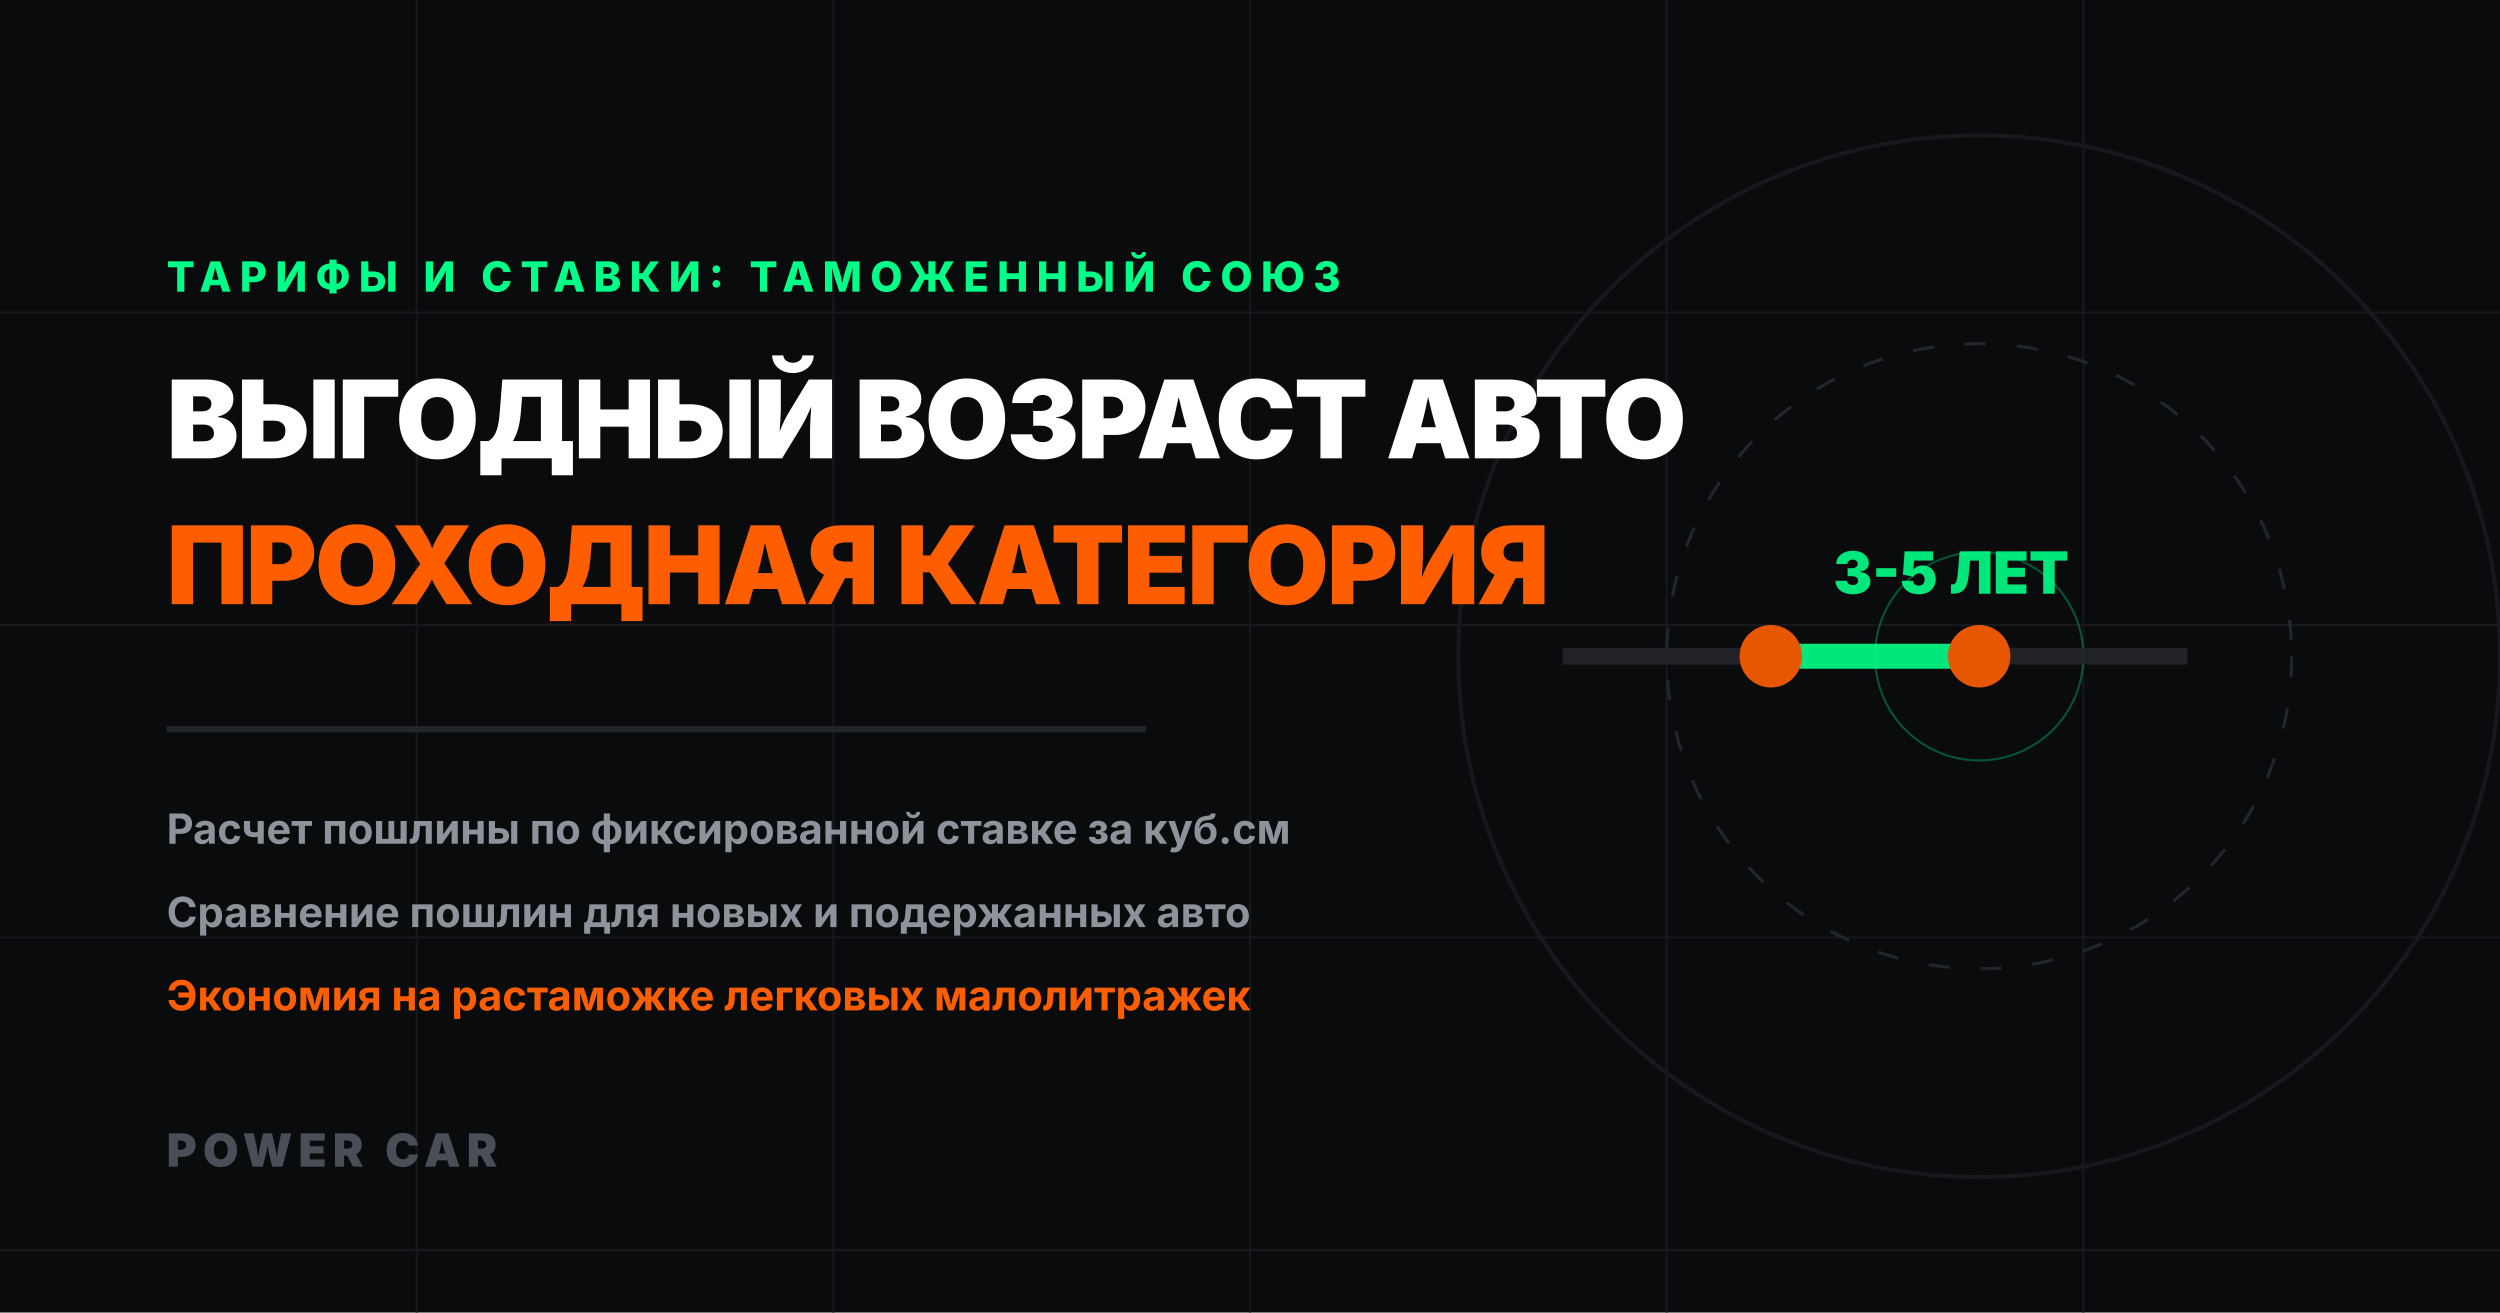
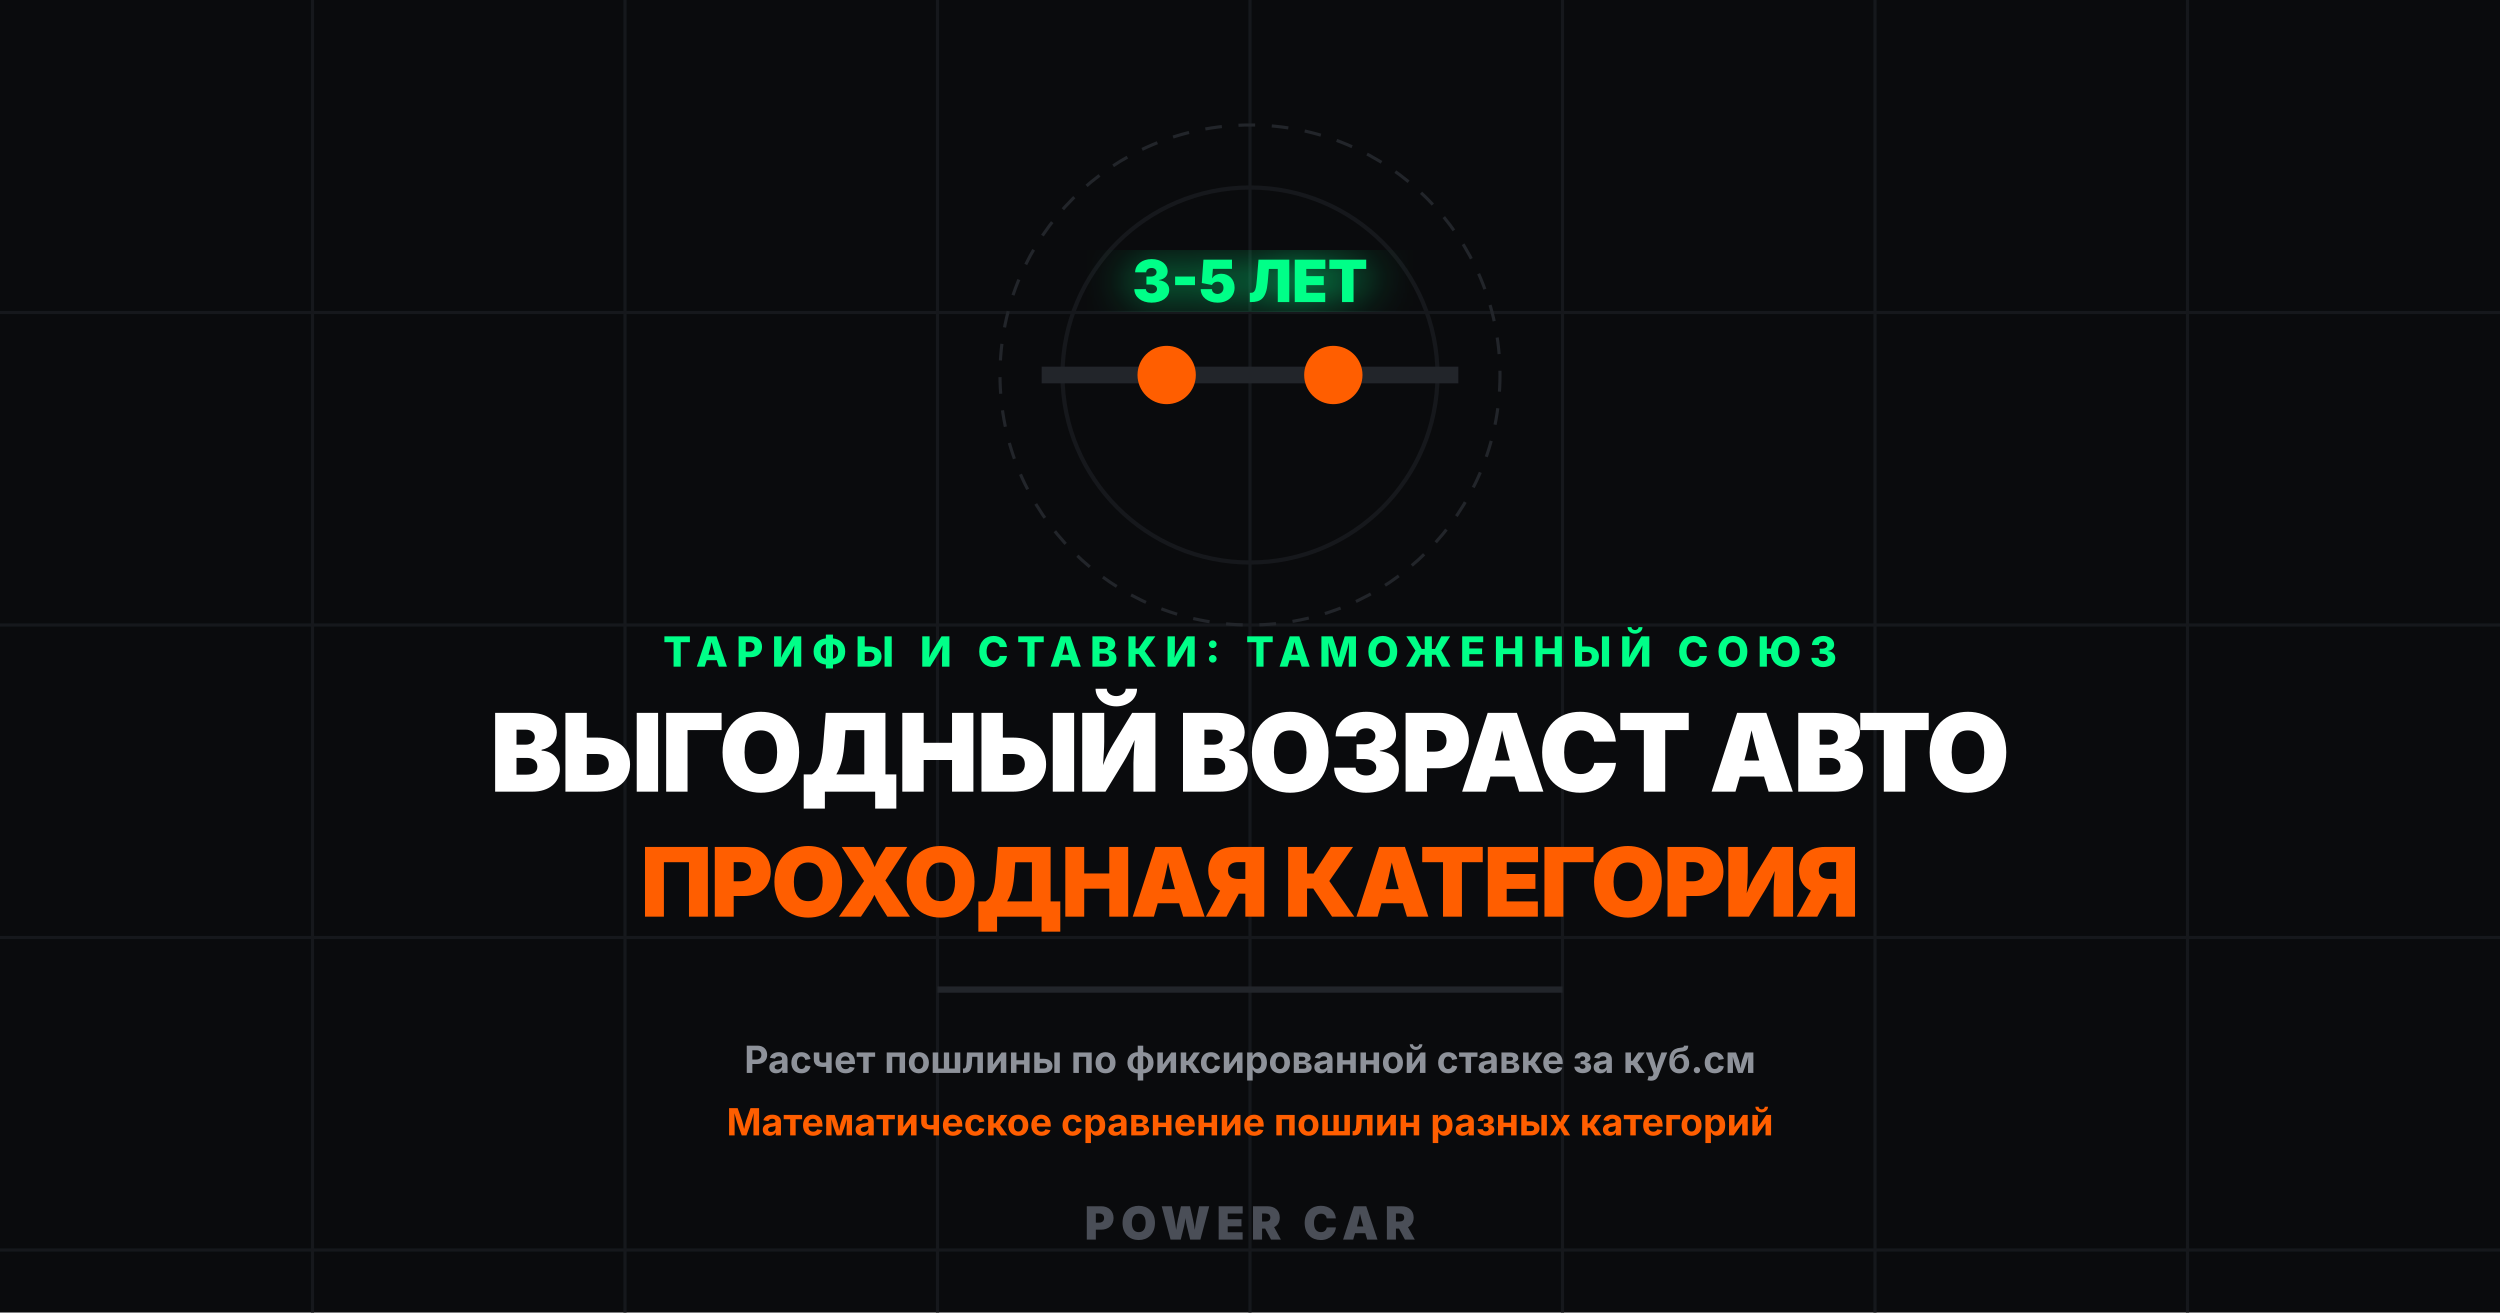
<svg xmlns="http://www.w3.org/2000/svg" viewBox="0 0 1200 630" width="100%" height="100%" style="background-color: #0A0B0D;">
  <rect width="1200" height="630" fill="#0A0B0D" />
-   <path d="M 0,150 L 1200,150 M 0,300 L 1200,300 M 0,450 L 1200,450 M 0,600 L 1200,600" stroke="#16181C" stroke-width="1" />
-   <path d="M 200,0 L 200,630 M 400,0 L 400,630 M 600,0 L 600,630 M 800,0 L 800,630 M 1000,0 L 1000,630" stroke="#16181C" stroke-width="1" />
-   <circle cx="950" cy="315" r="250" fill="none" stroke="#16181C" stroke-width="2" />
-   <circle cx="950" cy="315" r="150" fill="none" stroke="#22252A" stroke-width="1.5" stroke-dasharray="10 15" />
-   <circle cx="950" cy="315" r="50" fill="none" stroke="#00FF88" stroke-width="1" opacity="0.3" />
-   <g transform="translate(850, 215)" opacity="0.9">
-     <line x1="-100" y1="100" x2="200" y2="100" stroke="#22252A" stroke-width="8" />
-     <line x1="0" y1="100" x2="100" y2="100" stroke="#00FF88" stroke-width="12" />
-     <circle cx="0" cy="100" r="15" fill="#FF5E00" />
-     <circle cx="100" cy="100" r="15" fill="#FF5E00" />
-     <text x="30" y="70" fill="#00FF88" font-family="'Inter', sans-serif" font-size="28" font-weight="900">3-5 ЛЕТ</text>
-   </g>
-   <text x="80" y="140" fill="#00FF88" font-family="'Inter', sans-serif" font-size="20" font-weight="800" letter-spacing="4">ТАРИФЫ И СТАВКИ: ТАМОЖЕННЫЙ СОЮЗ</text>
-   <text x="80" y="220" fill="#FFFFFF" font-family="'Inter', sans-serif" font-size="52" font-weight="900" letter-spacing="-1">ВЫГОДНЫЙ ВОЗРАСТ АВТО</text>
-   <text x="80" y="290" fill="#FF5E00" font-family="'Inter', sans-serif" font-size="52" font-weight="900" letter-spacing="-1">ПРОХОДНАЯ КАТЕГОРИЯ</text>
-   <line x1="80" y1="350" x2="550" y2="350" stroke="#22252A" stroke-width="3" />
-   <text x="80" y="405" fill="#8E929A" font-family="'Inter', sans-serif" font-size="20" font-weight="bold">Расчет пошлины по фиксированной ставке за куб.см</text>
-   <text x="80" y="445" fill="#8E929A" font-family="'Inter', sans-serif" font-size="20" font-weight="bold">Сравнение пошлин для новых и подержанных авто</text>
-   <text x="80" y="485" fill="#FF5E00" font-family="'Inter', sans-serif" font-size="20" font-weight="bold">Экономия на растаможке легковых малолитражек</text>
-   <text x="80" y="560" fill="#4A4E57" font-family="'Inter', sans-serif" font-size="22" font-weight="900" letter-spacing="3">POWER CAR</text>
+   <path d="M 0,150 L 1200,150 M 0,300 L 1200,300 M 0,450 L 1200,450 M 0,600 L 1200,600" stroke="#16181C" stroke-width="1.5" />
+   <path d="M 150,0 L 150,630 M 300,0 L 300,630 M 450,0 L 450,630 M 600,0 L 600,630 M 750,0 L 750,630 M 900,0 L 900,630 M 1050,0 L 1050,630" stroke="#16181C" stroke-width="1.5" />
+   <defs>
+     <filter id="glow-5" x="-20%" y="-20%" width="140%" height="140%">
+       <feGaussianBlur stdDeviation="12" result="blur" />
+       <feMerge>
+         <feMergeNode in="blur" />
+         <feMergeNode in="SourceGraphic" />
+       </feMerge>
+     </filter>
+   </defs>
+   <circle cx="600" cy="180" r="90" fill="none" stroke="#16181C" stroke-width="2" />
+   <circle cx="600" cy="180" r="120" fill="none" stroke="#22252A" stroke-width="1.5" stroke-dasharray="8 8" />
+   <line x1="500" y1="180" x2="700" y2="180" stroke="#22252A" stroke-width="8" />
+   <line x1="560" y1="180" x2="640" y2="180" stroke="#00FF88" stroke-width="12" filter="url(#glow-5)" />
+   <circle cx="560" cy="180" r="14" fill="#FF5E00" />
+   <circle cx="640" cy="180" r="14" fill="#FF5E00" />
+   <text x="600" y="145" text-anchor="middle" fill="#00FF88" font-family="system-ui, -apple-system, sans-serif" font-size="28" font-weight="900" filter="url(#glow-5)">3-5 ЛЕТ</text>
+   <text x="600" y="320" text-anchor="middle" fill="#00FF88" font-family="system-ui, -apple-system, sans-serif" font-size="20" font-weight="800" letter-spacing="4">ТАРИФЫ И СТАВКИ: ТАМОЖЕННЫЙ СОЮЗ</text>
+   <text x="600" y="380" text-anchor="middle" fill="#FFFFFF" font-family="system-ui, -apple-system, sans-serif" font-size="52" font-weight="900" letter-spacing="-1">ВЫГОДНЫЙ ВОЗРАСТ АВТО</text>
+   <text x="600" y="440" text-anchor="middle" fill="#FF5E00" font-family="system-ui, -apple-system, sans-serif" font-size="46" font-weight="900" letter-spacing="-1">ПРОХОДНАЯ КАТЕГОРИЯ</text>
+   <line x1="450" y1="475" x2="750" y2="475" stroke="#22252A" stroke-width="3" />
+   <text x="600" y="515" text-anchor="middle" fill="#8E929A" font-family="system-ui, -apple-system, sans-serif" font-size="18" font-weight="bold">Расчет пошлины по фиксированной ставке за куб.см </text>
+   <text x="600" y="545" text-anchor="middle" fill="#FF5E00" font-family="system-ui, -apple-system, sans-serif" font-size="18" font-weight="bold">Математическое сравнение пошлин разных категорий </text>
+   <text x="600" y="595" text-anchor="middle" fill="#4A4E57" font-family="system-ui, -apple-system, sans-serif" font-size="22" font-weight="900" letter-spacing="3">POWER CAR</text>
</svg>
